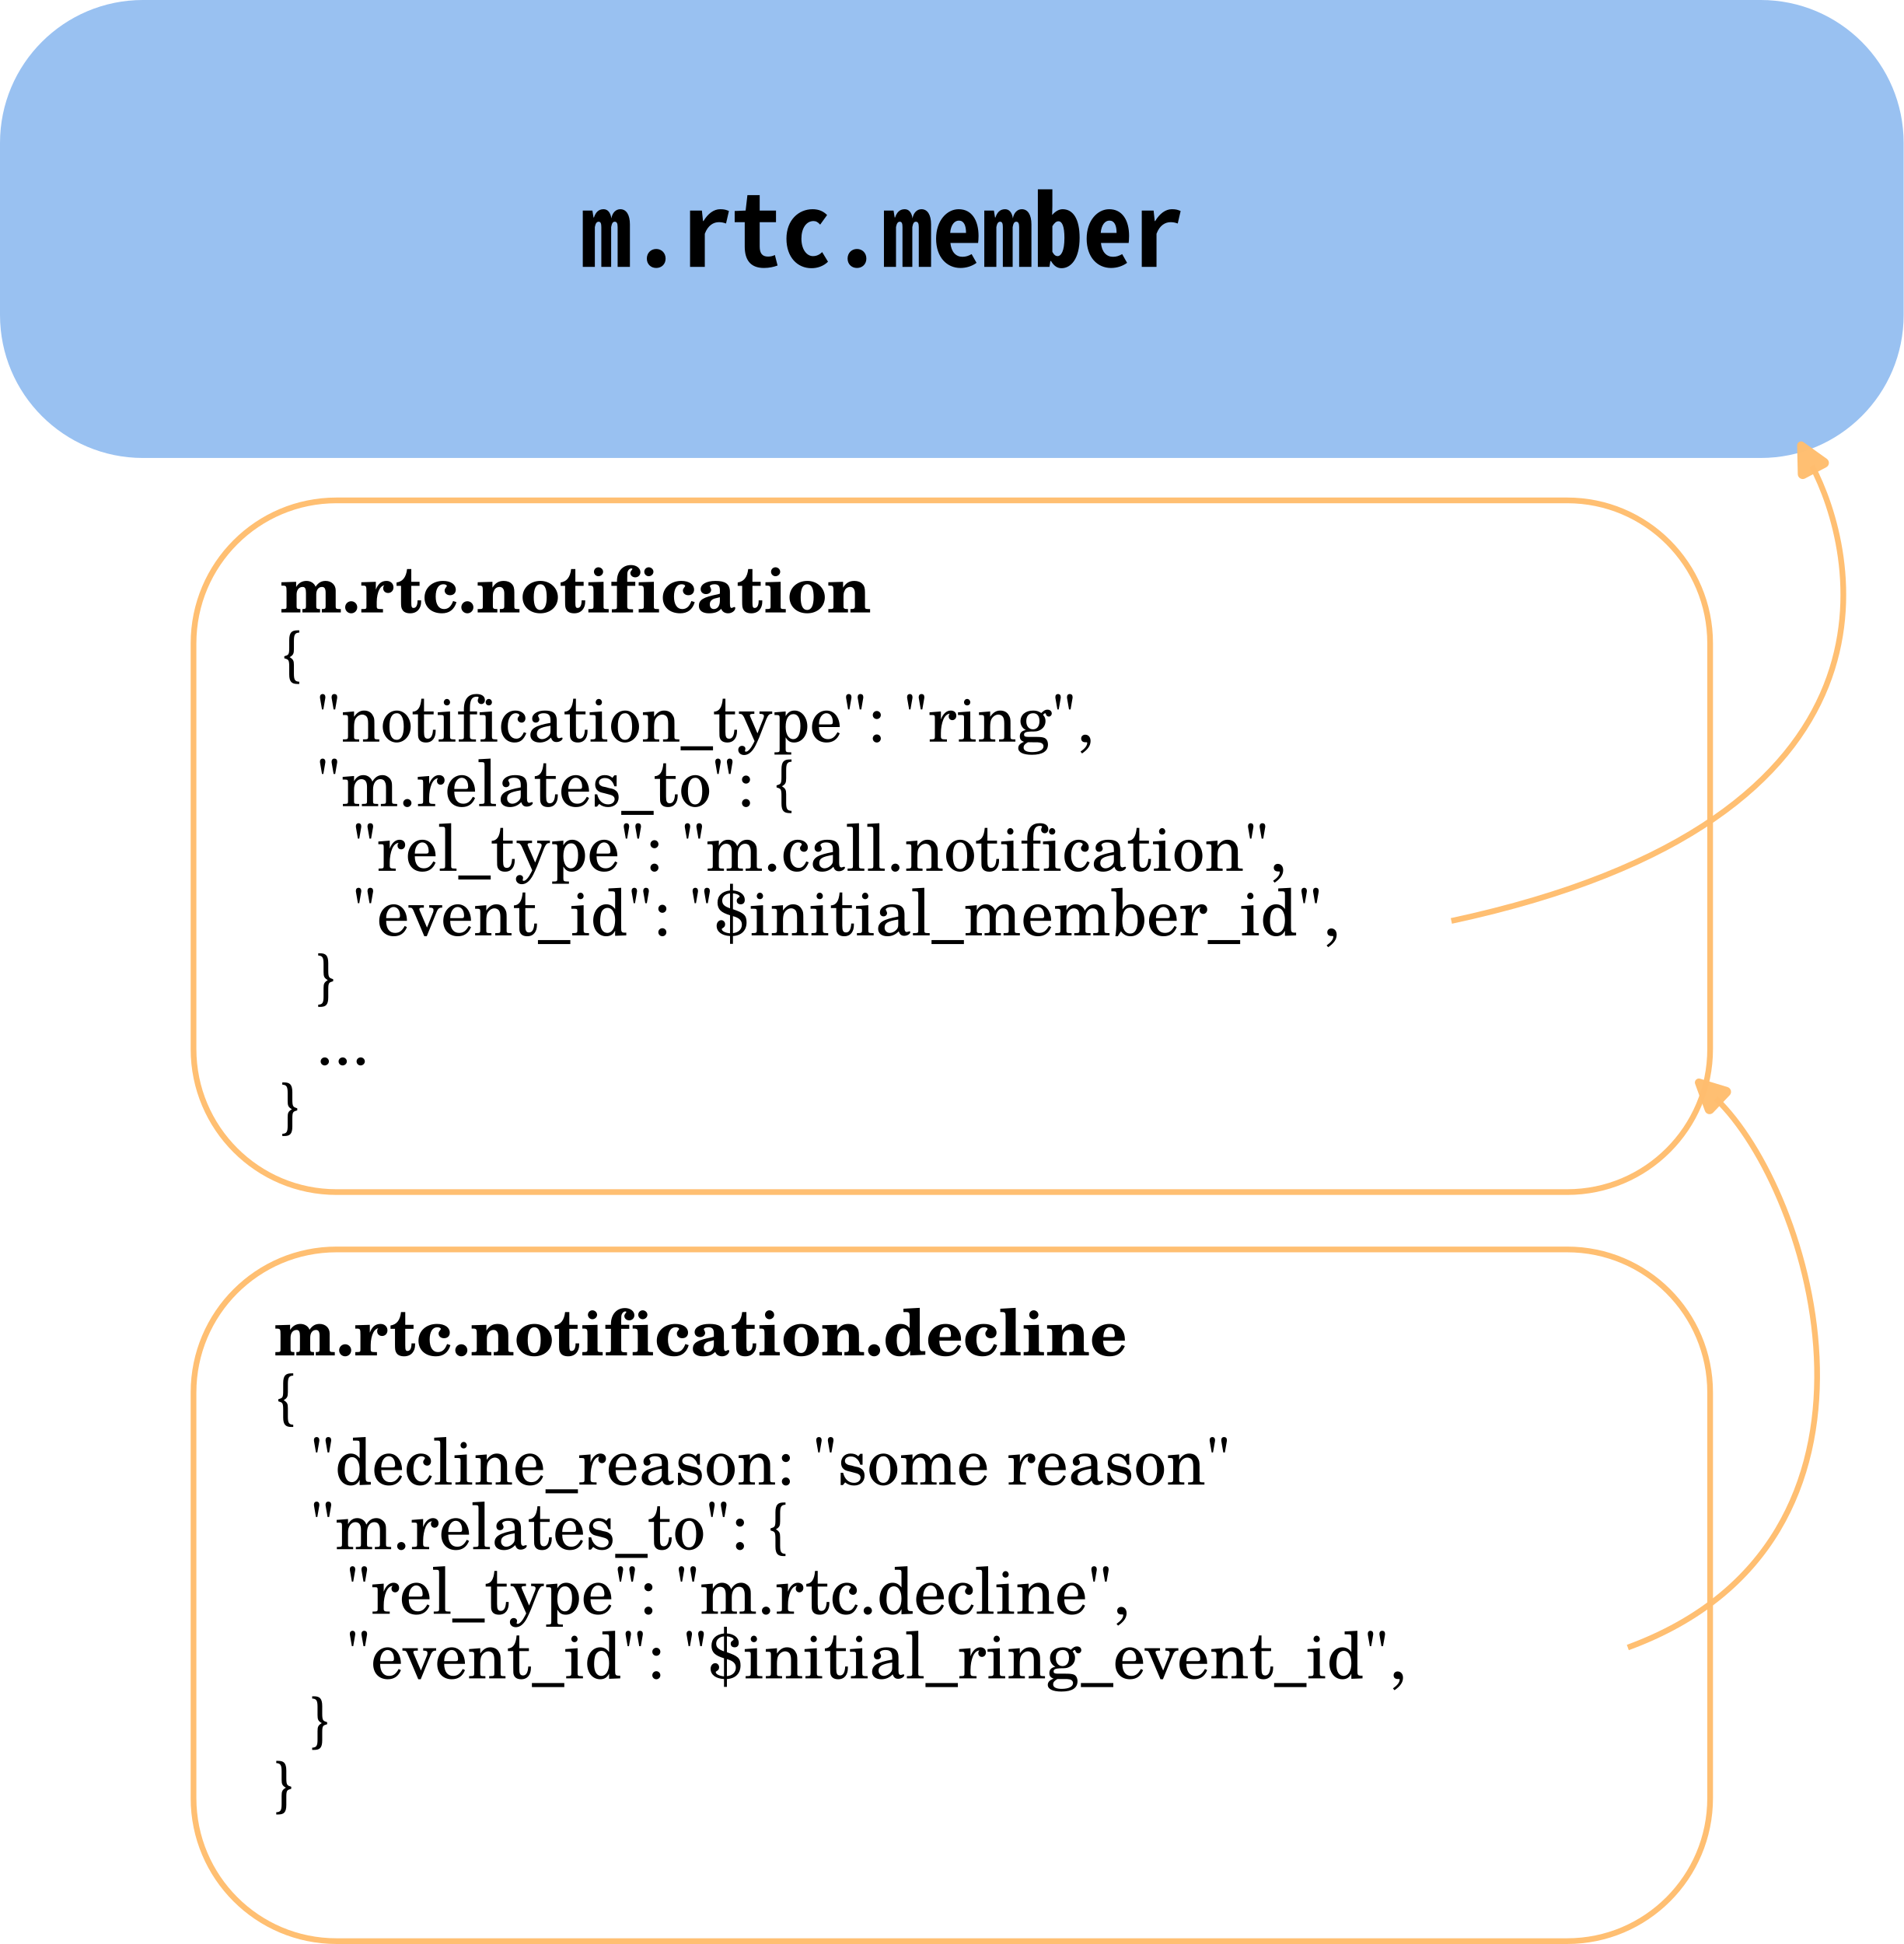
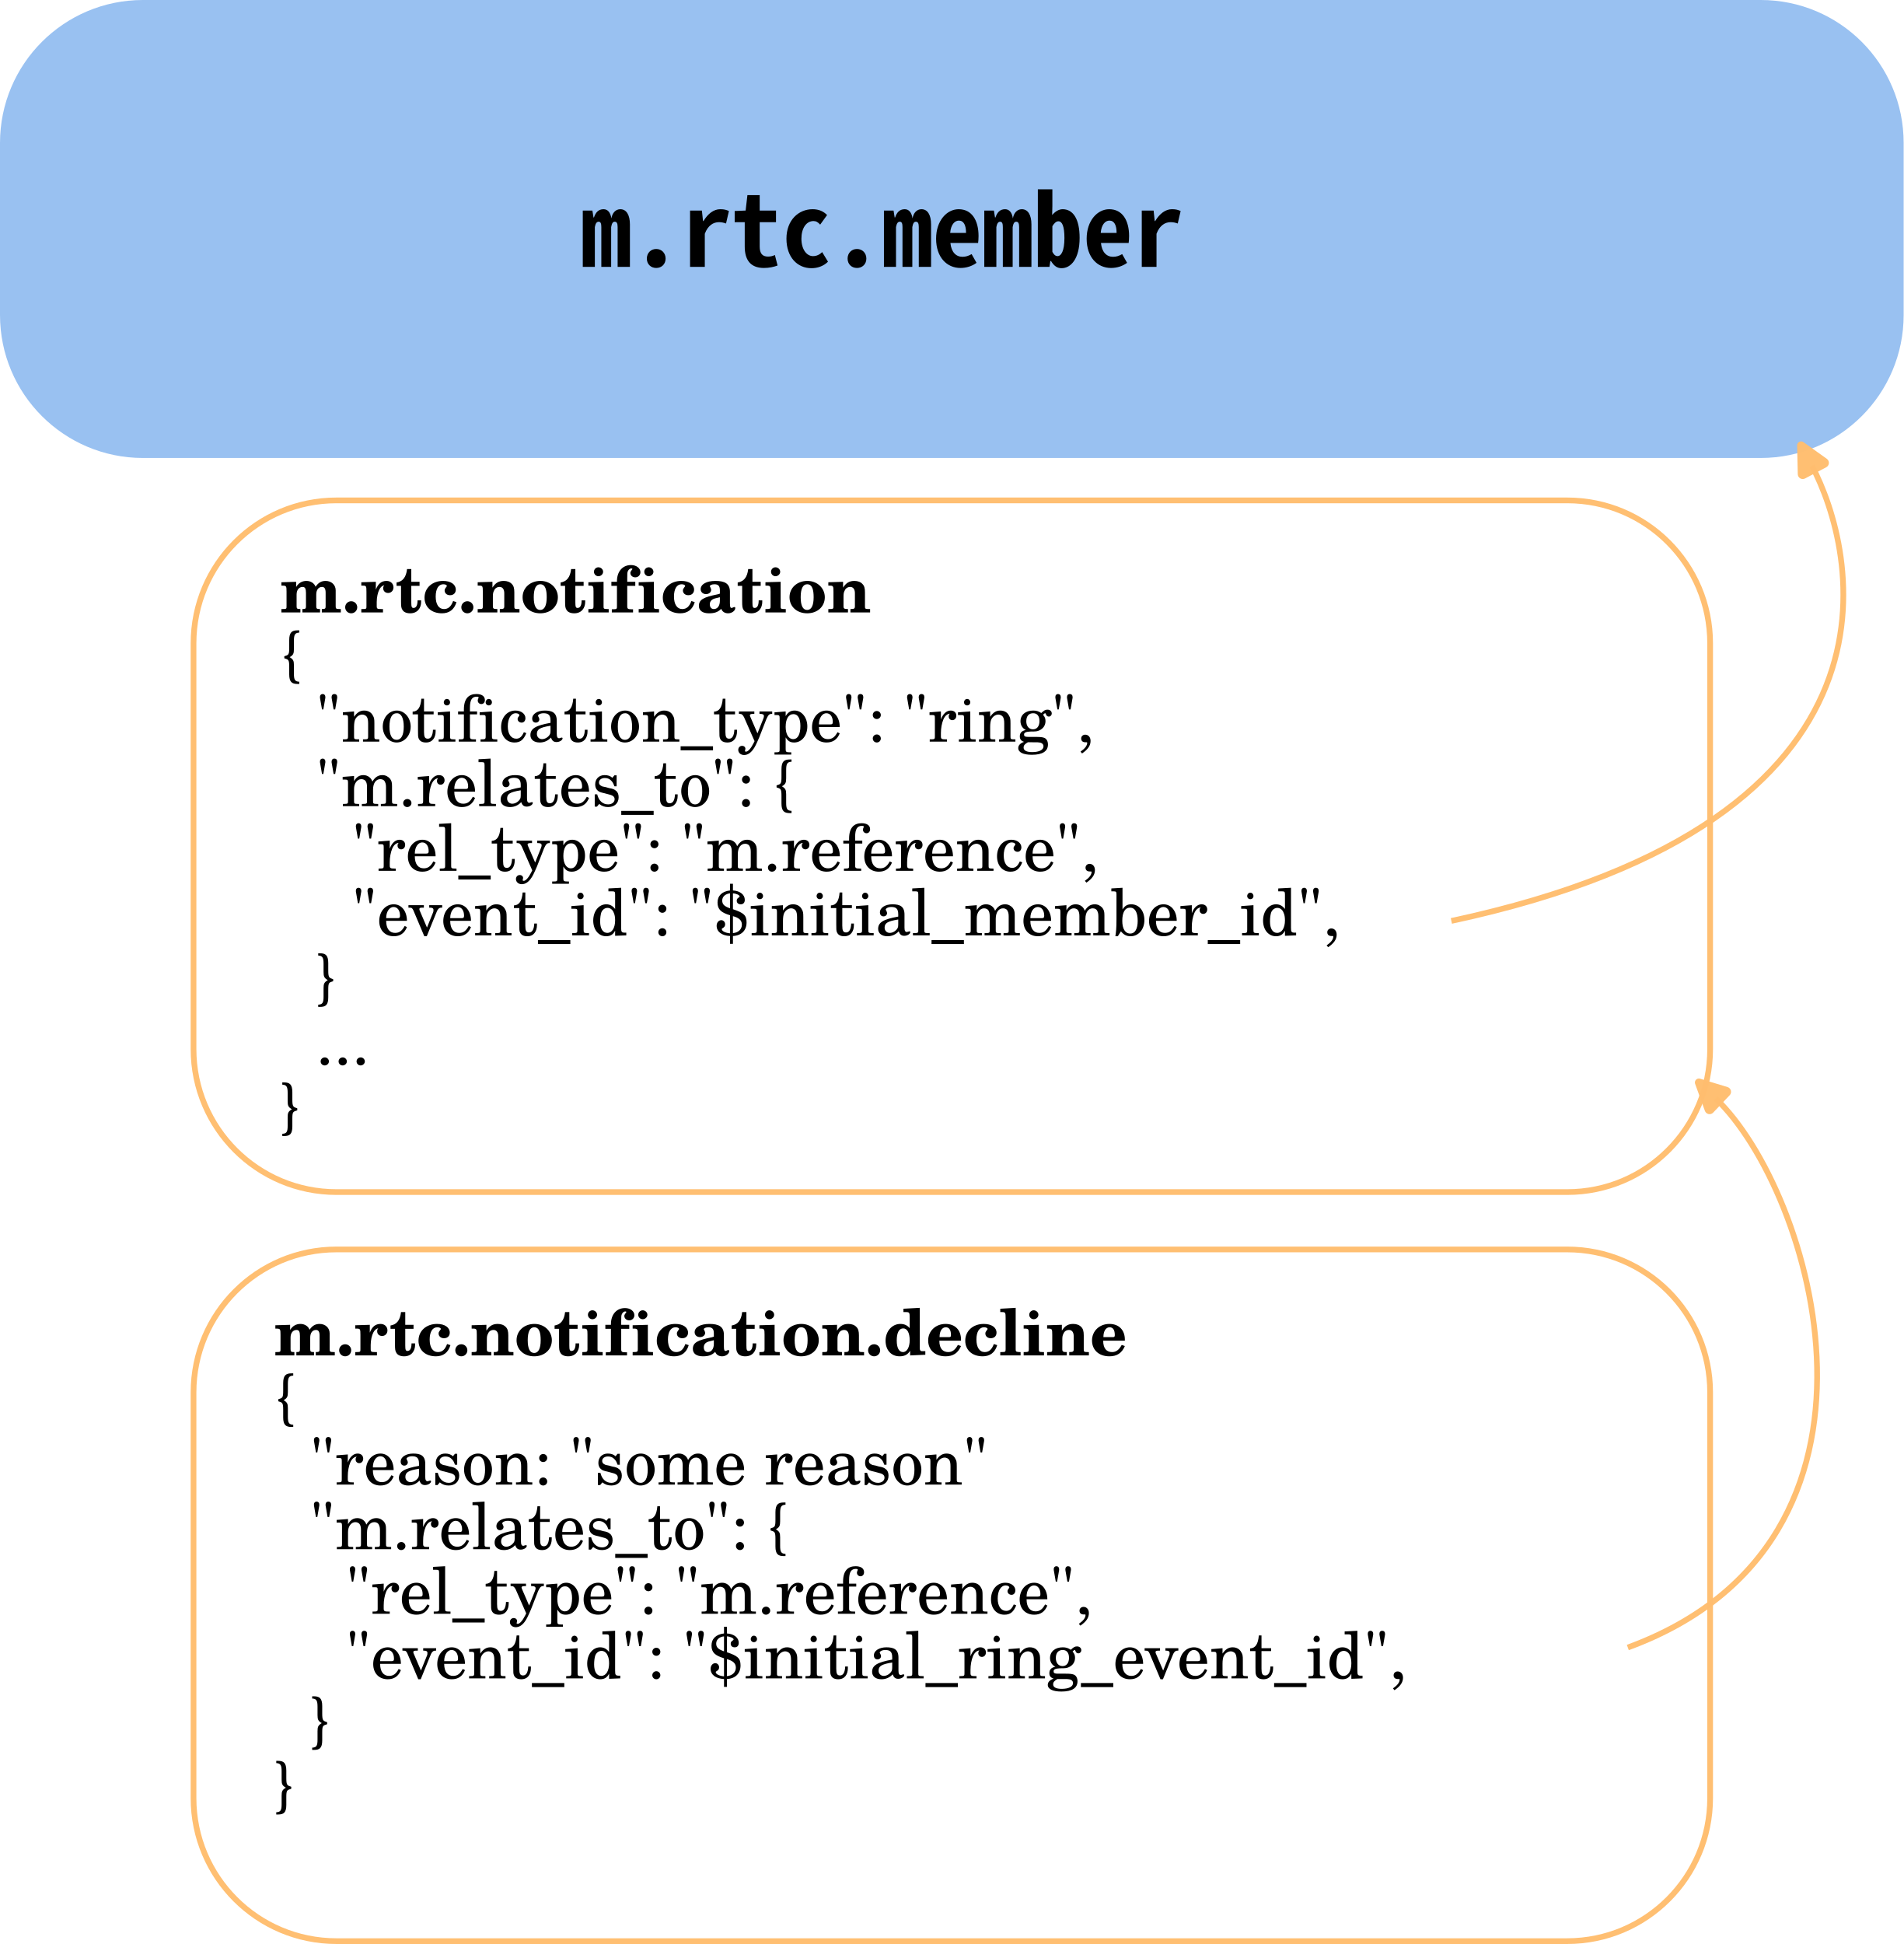
<svg xmlns="http://www.w3.org/2000/svg" width="133.162mm" height="135.96mm" viewBox="0 0 133.162 135.96" version="1.1" id="svg1">
  <defs id="defs1">
    <marker style="overflow:visible" id="marker22" refX="0" refY="0" orient="auto-start-reverse" markerWidth="1" markerHeight="1" viewBox="0 0 1 1" preserveAspectRatio="xMidYMid">
      <path transform="scale(0.7)" d="m -0.211,-4.106 6.422,3.211 a 1,1 90 0 1 0,1.789 L -0.211,4.106 A 1.236,1.236 31.717 0 1 -2,3 v -6 a 1.236,1.236 148.283 0 1 1.789,-1.106 z" style="fill:context-stroke;fill-rule:evenodd;stroke:none" id="path22" />
    </marker>
    <marker style="overflow:visible" id="RoundedArrow" refX="0" refY="0" orient="auto-start-reverse" markerWidth="1" markerHeight="1" viewBox="0 0 1 1" preserveAspectRatio="xMidYMid">
      <path transform="scale(0.7)" d="m -0.211,-4.106 6.422,3.211 a 1,1 90 0 1 0,1.789 L -0.211,4.106 A 1.236,1.236 31.717 0 1 -2,3 v -6 a 1.236,1.236 148.283 0 1 1.789,-1.106 z" style="fill:context-stroke;fill-rule:evenodd;stroke:none" id="path8" />
    </marker>
  </defs>
  <g id="layer1" transform="translate(5.488994,-19.32118)">
    <rect style="opacity:1;fill:#99c1f1;fill-opacity:1;stroke-width:0.4;stroke-opacity:0.973" id="rect1" width="133.162" height="32.03" x="-5.489" y="19.321" rx="10" ry="10" />
    <text xml:space="preserve" style="font-size:7.022px;line-height:1;font-family:'TeX Gyre Schola';-inkscape-font-specification:'TeX Gyre Schola';text-align:center;writing-mode:lr-tb;direction:ltr;text-anchor:middle;opacity:1;fill:#000000;stroke-width:0.4;stroke-opacity:0.973" x="61.096" y="37.983" id="text1">
      <tspan id="tspan1" style="font-style:normal;font-variant:normal;font-weight:bold;font-stretch:normal;font-family:'Noto Sans Mono CJK HK';-inkscape-font-specification:'Noto Sans Mono CJK HK';opacity:1;fill:#000000;fill-opacity:1;stroke-width:0.4" x="61.096" y="37.983">m.rtc.member</tspan>
    </text>
    <text xml:space="preserve" style="font-size:4.517px;line-height:1;font-family:'TeX Gyre Schola';-inkscape-font-specification:'TeX Gyre Schola';text-align:center;writing-mode:lr-tb;direction:ltr;text-anchor:middle;fill:#000000;stroke-width:0.4;stroke-opacity:0.973" x="18.565" y="61.062" id="text1-1">
      <tspan id="tspan11" x="18.565" y="61.062" />
    </text>
    <text xml:space="preserve" style="font-size:4.517px;line-height:1;font-family:'TeX Gyre Schola';-inkscape-font-specification:'TeX Gyre Schola';text-align:start;writing-mode:lr-tb;direction:ltr;text-anchor:start;fill:#000000;stroke-width:0.4;stroke-opacity:0.973" x="14.101" y="62.153" id="text10">
      <tspan id="tspan18" x="14.101" y="62.153" style="font-weight:bold">m.rtc.notification</tspan>
      <tspan id="tspan19" x="14.101" y="66.671">{</tspan>
      <tspan x="14.101" y="71.188" id="tspan20">  "notification_type": "ring",</tspan>
      <tspan x="14.101" y="75.705" id="tspan21">  "m.relates_to": {</tspan>
-       <tspan x="14.101" y="80.222" id="tspan22">    "rel_type": "m.call.notification",</tspan>
+       <tspan x="14.101" y="80.222" id="tspan22">    "rel_type": "m.reference",</tspan>
      <tspan x="14.101" y="84.74" id="tspan23">    "event_id": "$initial_member_id",</tspan>
      <tspan x="14.101" y="89.257" id="tspan24">  }</tspan>
      <tspan x="14.101" y="93.774" id="tspan25">  ...</tspan>
      <tspan x="14.101" y="98.291" id="tspan26">}</tspan>
    </text>
    <text xml:space="preserve" style="font-size:4.517px;line-height:1;font-family:'TeX Gyre Schola';-inkscape-font-specification:'TeX Gyre Schola';text-align:start;writing-mode:lr-tb;direction:ltr;text-anchor:start;fill:#000000;stroke-width:0.4;stroke-opacity:0.973" x="13.68" y="114.118" id="text10-9">
      <tspan id="tspan18-0" x="13.68" y="114.118" style="font-weight:bold" dx="0 0 0 0">m.rtc.notification.decline</tspan>
      <tspan id="tspan19-9" x="13.68" y="118.636">{</tspan>
-       <tspan x="13.68" y="123.153" id="tspan20-3">  "decline_reason: "some reason"</tspan>
+       <tspan x="13.68" y="123.153" id="tspan20-3">  "reason: "some reason"</tspan>
      <tspan x="13.68" y="127.67" id="tspan21-4">  "m.relates_to": {</tspan>
-       <tspan x="13.68" y="132.187" id="tspan22-0">    "rel_type": "m.rtc.decline",</tspan>
+       <tspan x="13.68" y="132.187" id="tspan22-0">    "rel_type": "m.reference",</tspan>
      <tspan x="13.68" y="136.705" id="tspan23-7">    "event_id": "$initial_ring_event_id",</tspan>
      <tspan x="13.68" y="141.222" id="tspan25-7">  }</tspan>
      <tspan x="13.68" y="145.739" id="tspan26-5">}</tspan>
    </text>
    <rect style="opacity:1;fill:none;fill-opacity:1;stroke:#ffbe6f;stroke-width:0.4;stroke-opacity:0.973" id="rect19" width="106.088" height="48.376" x="8.048" y="54.317" ry="10" rx="10" />
    <rect style="opacity:1;fill:none;fill-opacity:1;stroke:#ffbe6f;stroke-width:0.4;stroke-opacity:0.973" id="rect20" width="106.088" height="48.376" x="8.048" y="106.705" ry="10" rx="10" />
    <path style="opacity:1;fill:none;fill-opacity:1;stroke:#ffbe6f;stroke-width:0.4;stroke-opacity:0.973;marker-end:url(#marker22)" d="m 96.035,83.729 c 33.211,-7.117 28.271,-26.071 25.221,-31.832" id="path20" />
    <path style="opacity:1;fill:none;fill-opacity:1;stroke:#ffbe6f;stroke-width:0.4;stroke-opacity:0.973;marker-end:url(#RoundedArrow)" d="m 108.378,134.544 c 20.333,-7.456 12.92,-31.963 6.142,-38.402" id="path21" />
    <text xml:space="preserve" style="font-size:2.822px;line-height:1;font-family:Inter;-inkscape-font-specification:Inter;letter-spacing:0px;word-spacing:0px;fill:none;stroke:#000000;stroke-width:3.426;stroke-linecap:round;stroke-linejoin:round" x="22.818" y="63.354" id="text13">
      <tspan id="tspan13" style="stroke-width:3.426" x="22.818" y="63.354" />
    </text>
  </g>
</svg>
